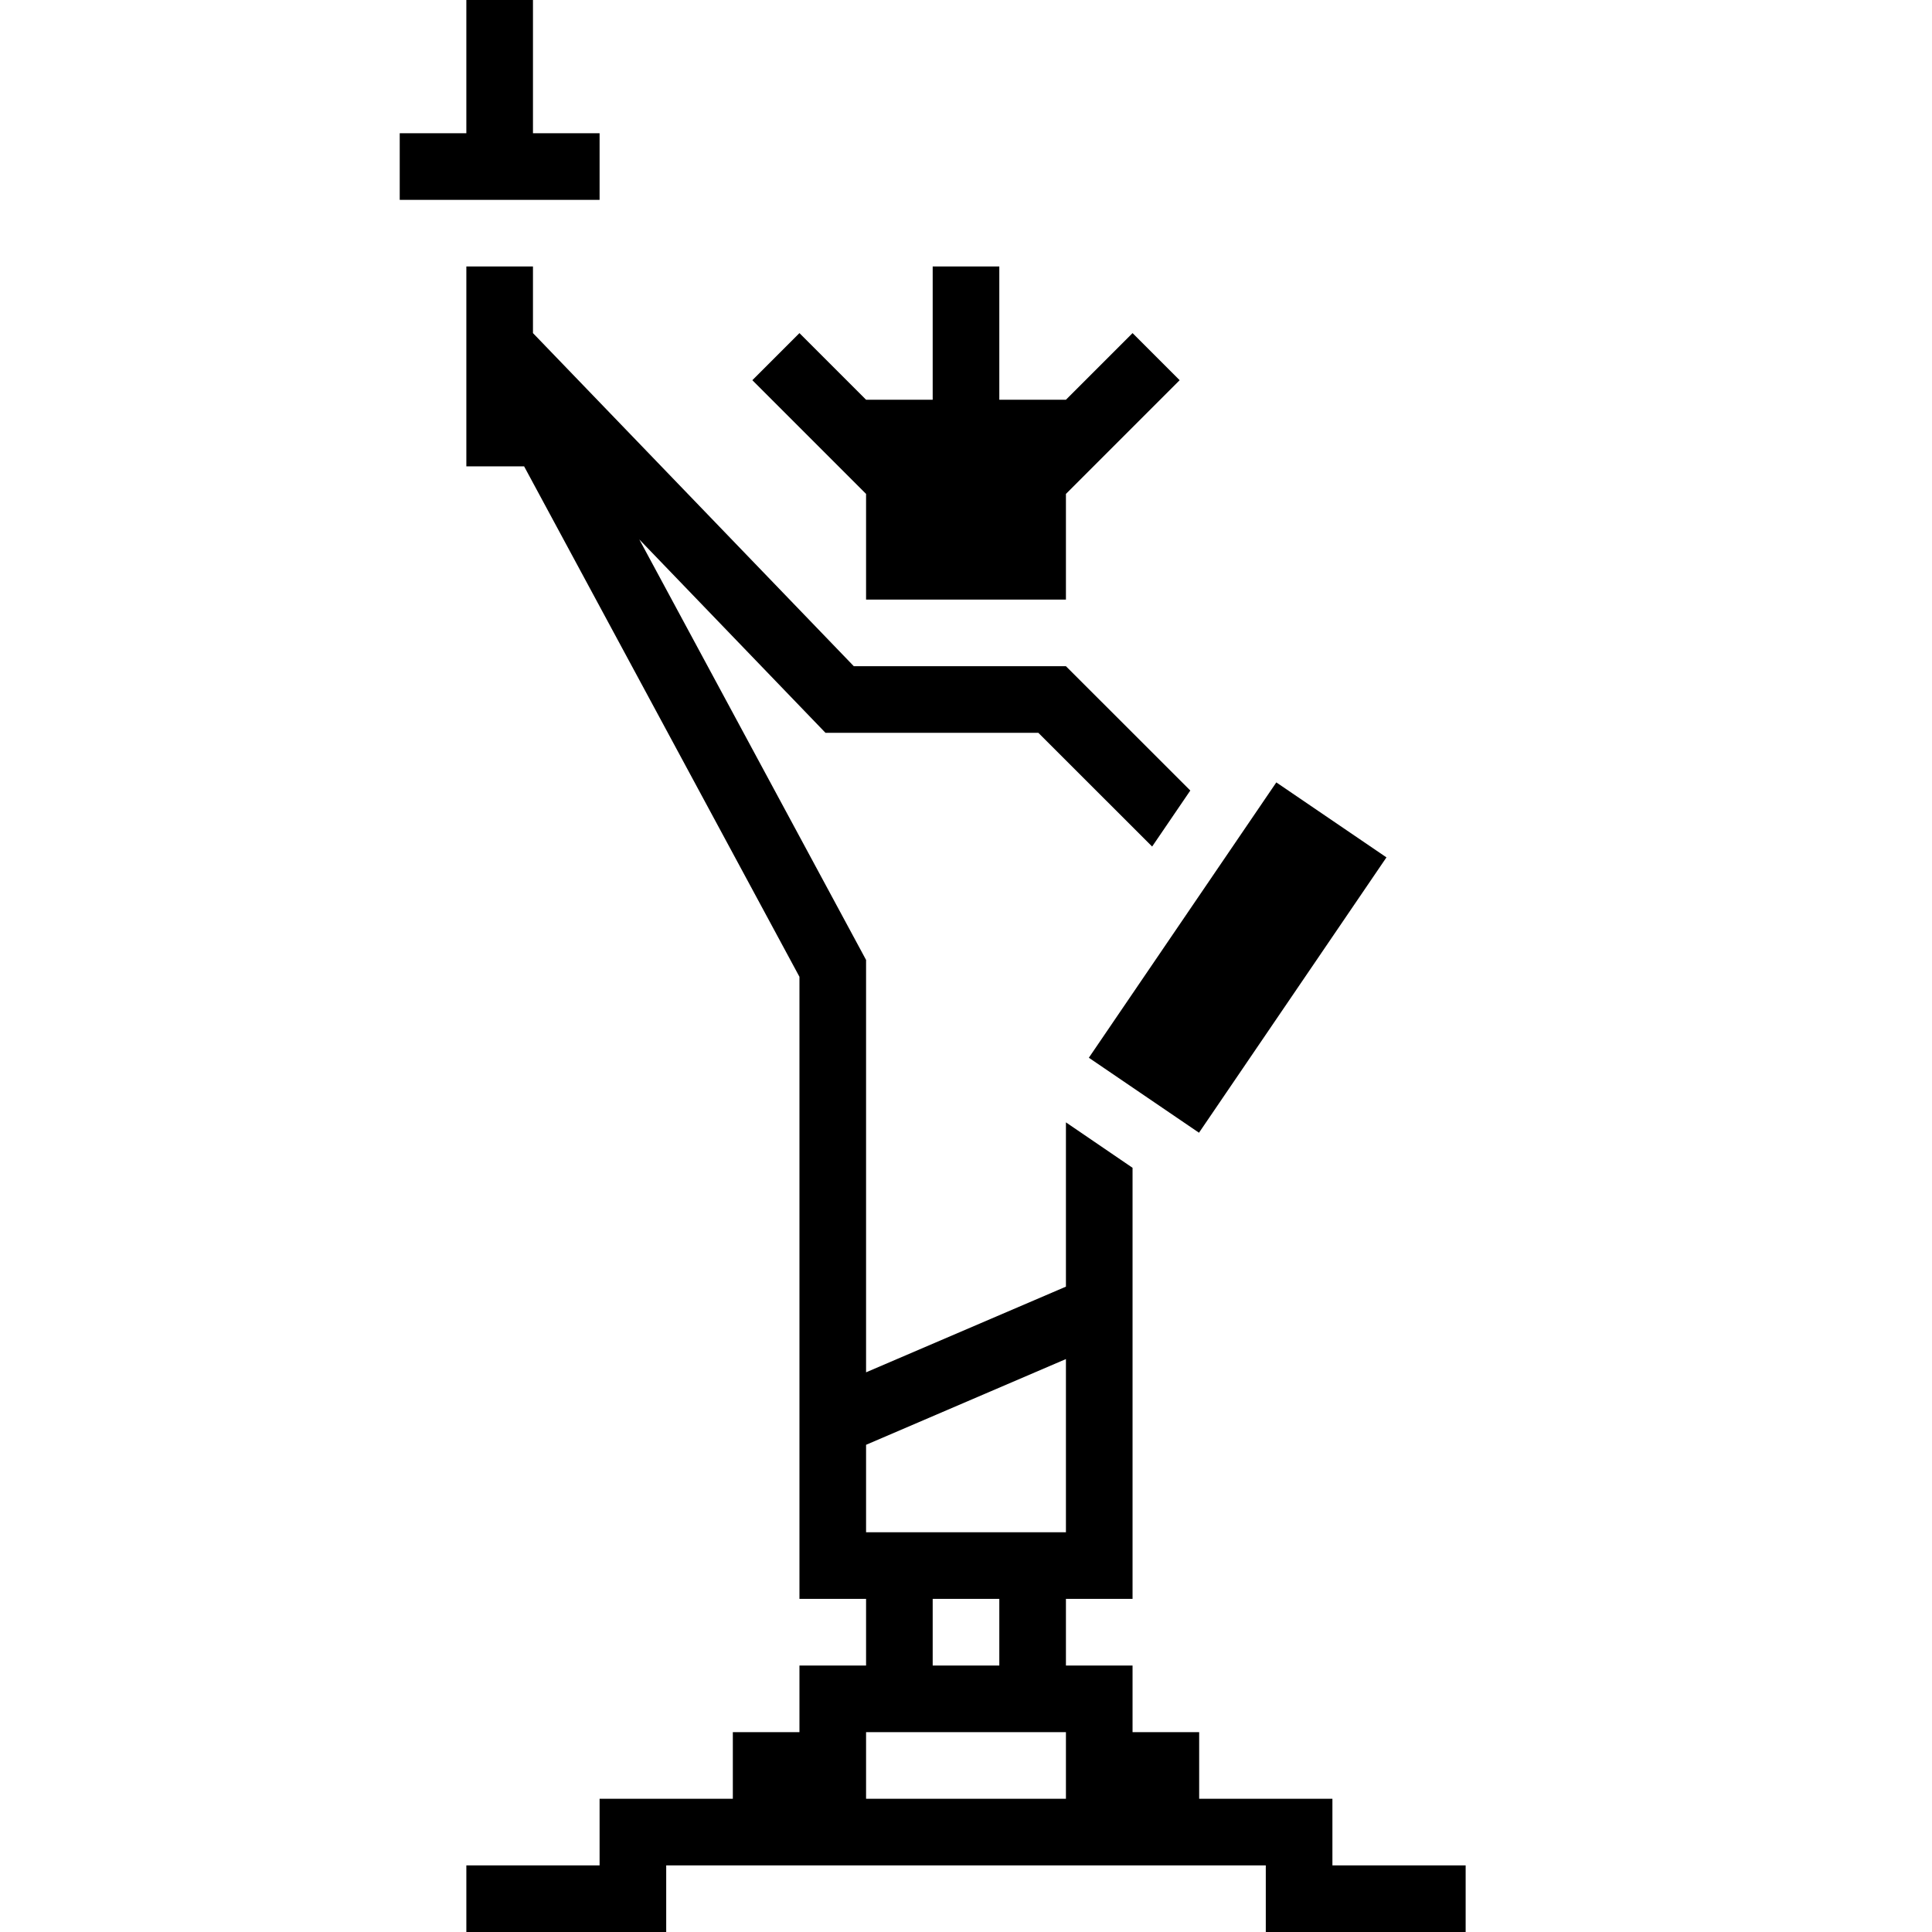
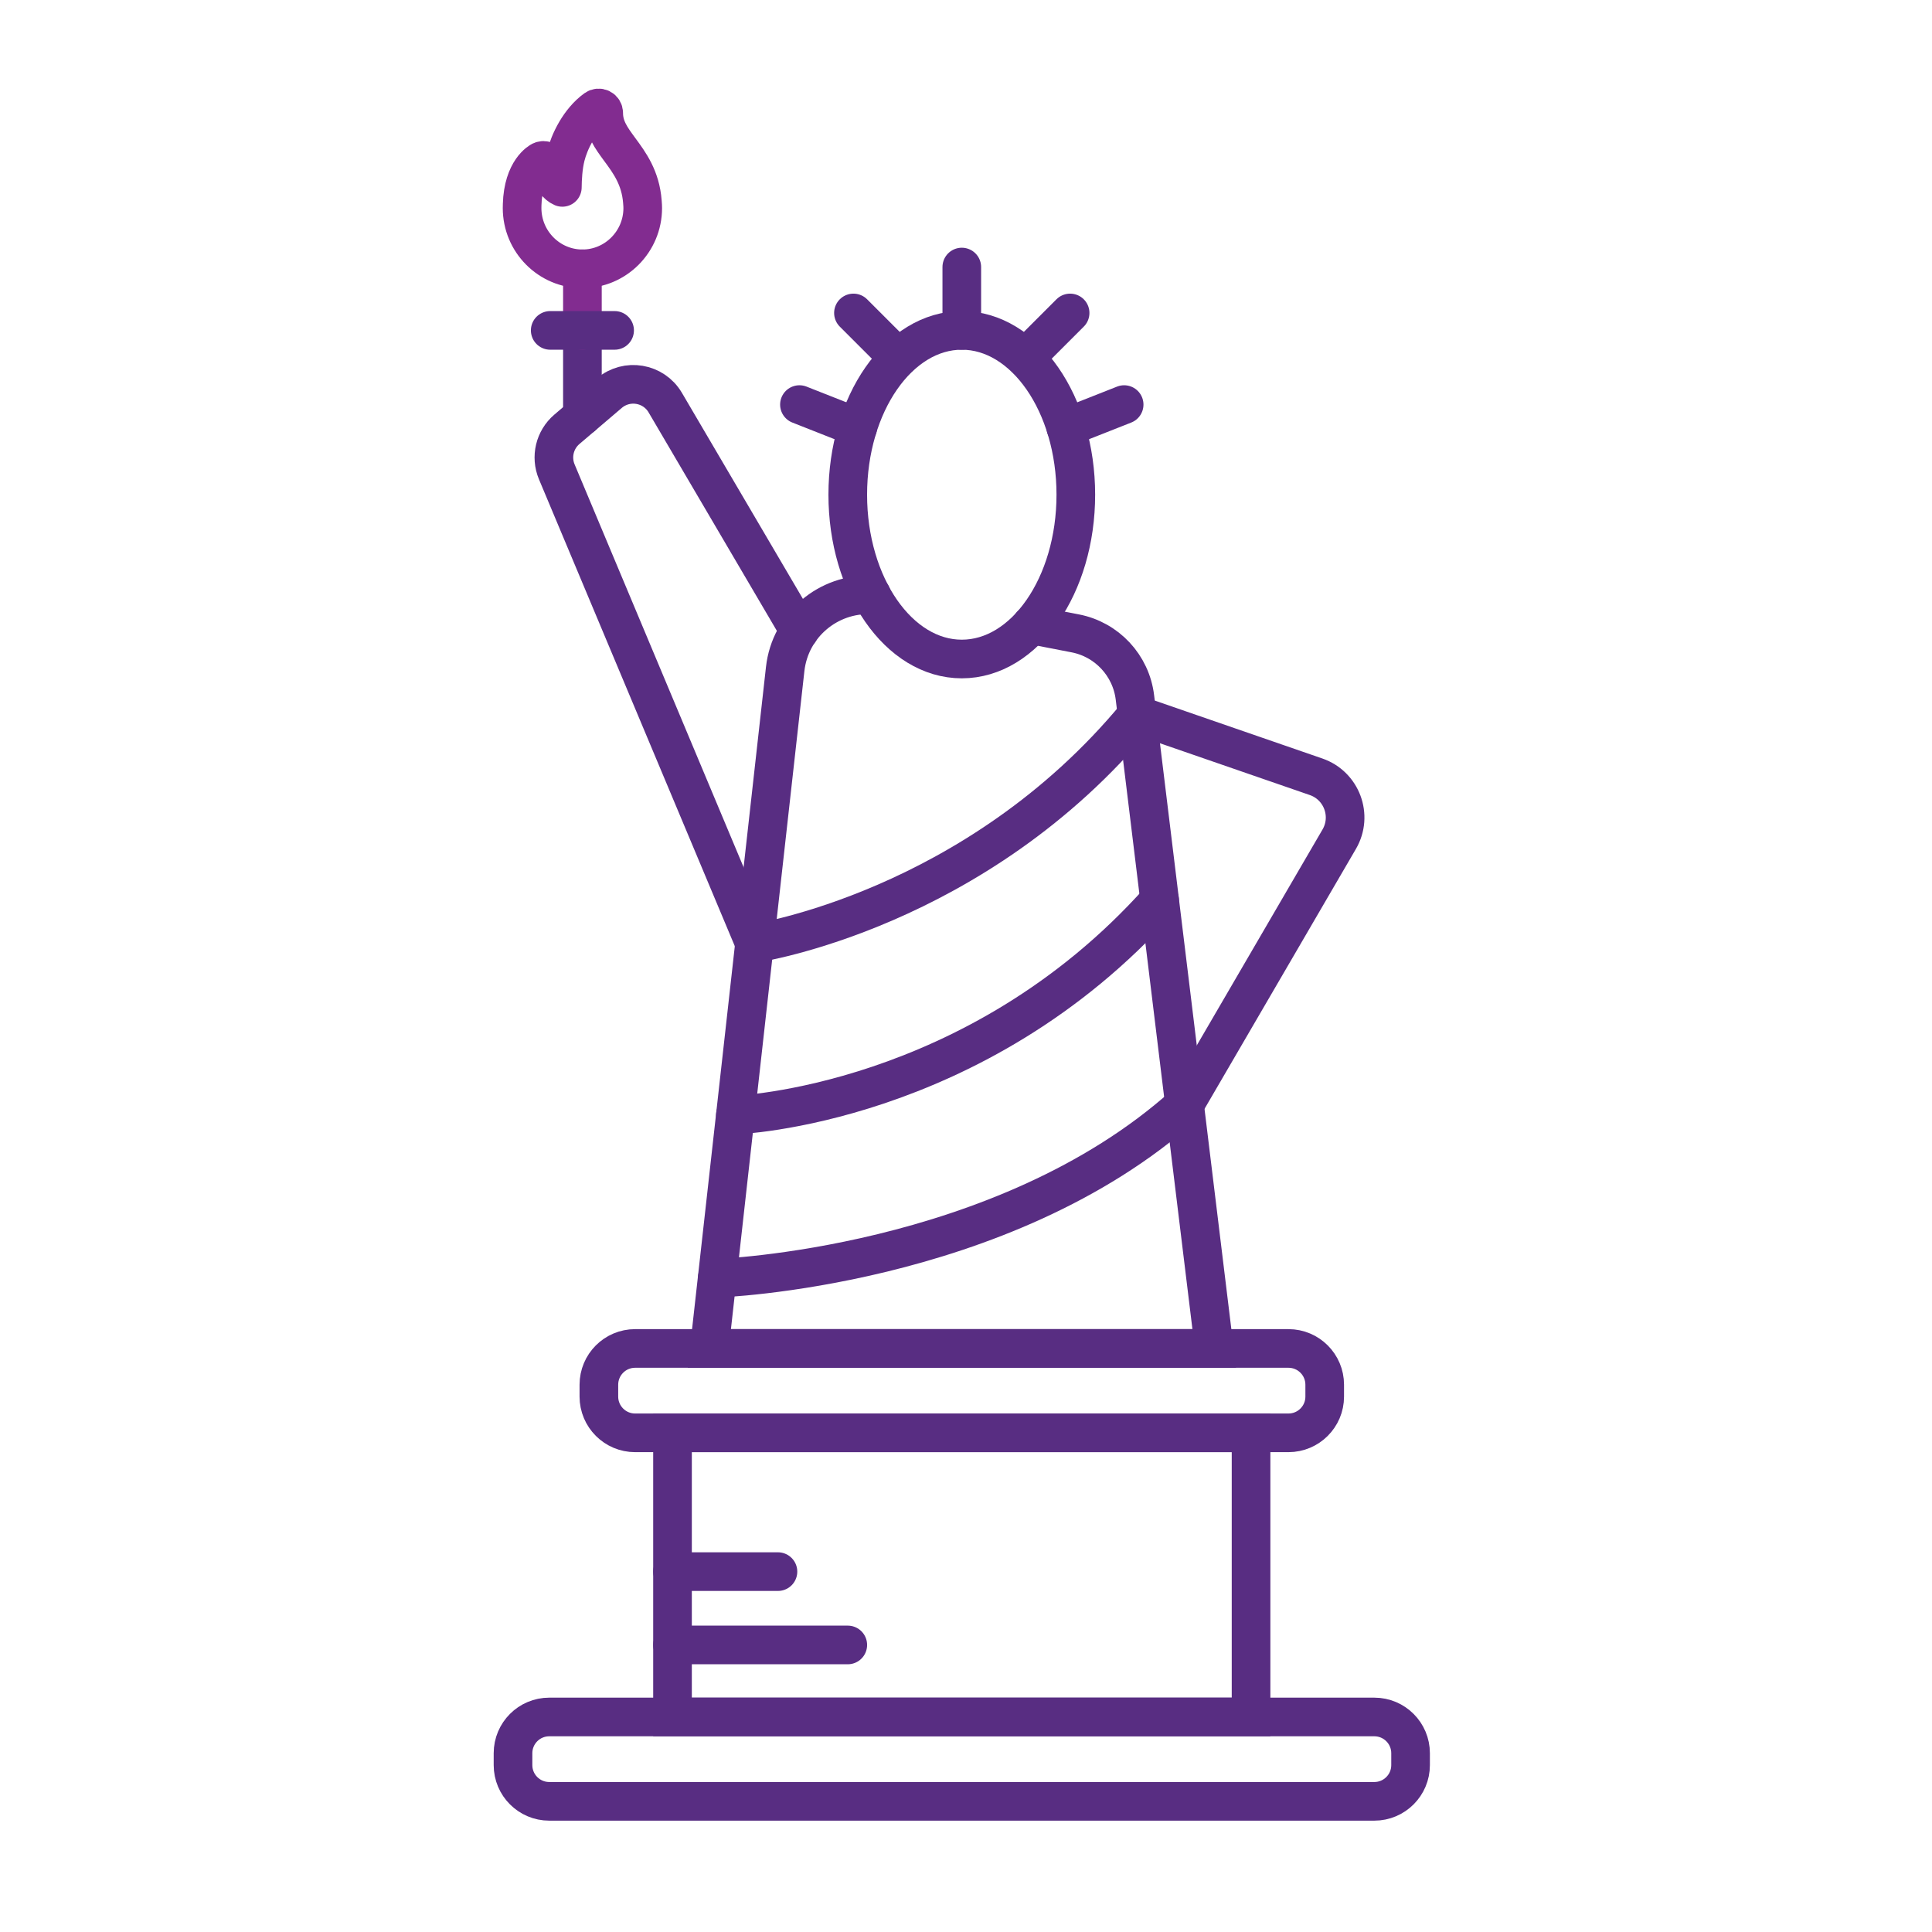
- <svg xmlns="http://www.w3.org/2000/svg" version="1.1" x="0px" y="0px" viewBox="0 0 29 29" xml:space="preserve">
-   <g transform="translate(-30 -200)">
-     <g>
-       <polygon points="43,209 46,209 46,207.414 47.707,205.707 47,205 46,206 45,206 45,204 44,204 44,206 43,206 42,205     41.293,205.707 43,207.414   " />
-       <polygon points="38,203 39,203 39,202 38,202 38,200 37,200 37,202 36,202 36,203 37,203   " />
-       <path d="M50,228v-1h-2v-1h-1v-1h-1v-1h1v-6.471l-1-0.682v2.466l-3,1.286v-6.19l-3.404-6.312L42.391,211h3.195l1.708,1.707    l0.573-0.841L46,210h-3.184L38,205v-1h-1v3h0.867L42,214.662V224h1v1h-1v1h-1v1h-2v1h-2v2h15v-2H50z M46,220.4v2.6h-3v-1.313    L46,220.4z M45,224v1h-1v-1H45z M43,226h3v1h-3V226z M49,229h-9v-1h9V229z" />
-       <rect x="46.081" y="213.371" transform="matrix(-0.5628 0.8266 -0.8266 -0.5628 253.1181 294.8643)" width="5" height="2" />
-     </g>
-   </g>
-   <text x="0" y="45" fill="#000000" font-size="5px" font-weight="bold" font-family="'Helvetica Neue', Helvetica, Arial-Unicode, Arial, Sans-serif">Created by Hea Poh Lin</text>
-   <text x="0" y="50" fill="#000000" font-size="5px" font-weight="bold" font-family="'Helvetica Neue', Helvetica, Arial-Unicode, Arial, Sans-serif">from the Noun Project</text>
+ <svg xmlns="http://www.w3.org/2000/svg" version="1.1" id="Layer_1" x="0px" y="0px" width="90px" height="90px" viewBox="0 0 90 90" enable-background="new 0 0 90 90" xml:space="preserve">
+   <path fill="none" stroke="#582D82" stroke-width="1.8" stroke-linecap="round" stroke-miterlimit="10" d="M60.021,66.747H29.587  c-0.933,0-1.689-0.757-1.689-1.688v-0.554c0-0.933,0.756-1.689,1.689-1.689h30.435c0.933,0,1.688,0.757,1.688,1.689v0.554  C61.71,65.99,60.954,66.747,60.021,66.747z" />
+   <path fill="none" stroke="#582D82" stroke-width="1.8" stroke-linecap="round" stroke-miterlimit="10" d="M64.021,83.913H25.587  c-0.933,0-1.689-0.756-1.689-1.688v-0.553c0-0.934,0.756-1.689,1.689-1.689h38.435c0.933,0,1.688,0.756,1.688,1.689v0.553  C65.71,83.157,64.954,83.913,64.021,83.913z" />
+   <path fill="none" stroke="#582D82" stroke-width="1.8" stroke-linecap="round" stroke-miterlimit="10" d="M48.043,29.108  l2.042,0.396c1.478,0.285,2.603,1.491,2.784,2.985l3.695,30.326H33.044l3.533-31.65c0.23-2.058,2.018-3.538,4.022-3.452" />
+   <path fill="none" stroke="#582D82" stroke-width="1.8" stroke-linecap="round" stroke-miterlimit="10" d="M33.41,59.543  c0,0,13.27-0.452,21.771-8.079l7.206-12.372c0.636-1.092,0.116-2.494-1.079-2.907l-8.339-2.882  c-7.522,9.113-17.818,10.642-17.818,10.642L25.937,21.98c-0.291-0.694-0.1-1.495,0.472-1.982l1.974-1.682  c0.817-0.696,2.064-0.485,2.607,0.439l6.249,10.642" />
+   <path fill="none" stroke="#582D82" stroke-width="1.8" stroke-linecap="round" stroke-miterlimit="10" d="M54.02,41.934  c-8.595,9.617-19.762,10.009-19.762,10.009" />
+   <ellipse fill="none" stroke="#582D82" stroke-width="1.8" stroke-linecap="round" stroke-miterlimit="10" cx="44.804" cy="23.045" rx="5.312" ry="7.654" />
+   <line fill="none" stroke="#582D82" stroke-width="1.8" stroke-linecap="round" stroke-miterlimit="10" x1="44.804" y1="15.391" x2="44.804" y2="12.44" />
+   <line fill="none" stroke="#582D82" stroke-width="1.8" stroke-linecap="round" stroke-miterlimit="10" x1="41.843" y1="16.665" x2="39.757" y2="14.579" />
+   <line fill="none" stroke="#582D82" stroke-width="1.8" stroke-linecap="round" stroke-miterlimit="10" x1="47.764" y1="16.665" x2="49.85" y2="14.579" />
+   <line fill="none" stroke="#582D82" stroke-width="1.8" stroke-linecap="round" stroke-miterlimit="10" x1="39.956" y1="19.918" x2="37.241" y2="18.847" />
+   <line fill="none" stroke="#582D82" stroke-width="1.8" stroke-linecap="round" stroke-miterlimit="10" x1="49.652" y1="19.918" x2="52.367" y2="18.847" />
+   <line fill="none" stroke="#582D82" stroke-width="1.8" stroke-linecap="round" stroke-miterlimit="10" x1="27.131" y1="19.383" x2="27.131" y2="15.622" />
+   <path fill="none" stroke="#822C90" stroke-width="1.8" stroke-linecap="round" stroke-linejoin="round" stroke-miterlimit="10" d="  M27.131,12.523c1.549,0,2.81-1.27,2.81-2.83c0-0.079-0.005-0.152-0.011-0.225l-0.005-0.071c-0.086-1.117-0.597-1.812-1.049-2.425  c-0.404-0.549-0.753-1.022-0.753-1.709c0-0.088-0.05-0.169-0.128-0.209c-0.077-0.04-0.172-0.032-0.243,0.019  c-0.763,0.55-1.23,1.529-1.399,2.2c-0.126,0.501-0.152,1.056-0.157,1.456c-0.496-0.21-0.65-1.053-0.652-1.063  c-0.013-0.072-0.059-0.135-0.125-0.168c-0.065-0.033-0.142-0.035-0.209-0.002c-0.034,0.017-0.84,0.429-0.886,2.034  c-0.003,0.054-0.003,0.107-0.003,0.162C24.321,11.254,25.582,12.523,27.131,12.523z" />
+   <line fill="none" stroke="#822C90" stroke-width="1.8" stroke-linecap="round" stroke-linejoin="round" stroke-miterlimit="10" x1="27.131" y1="15.391" x2="27.131" y2="12.523" />
+   <line fill="none" stroke="#582D82" stroke-width="1.8" stroke-linecap="round" stroke-miterlimit="10" x1="25.631" y1="15.391" x2="28.631" y2="15.391" />
+   <rect x="31.328" y="66.747" fill="none" stroke="#582D82" stroke-width="1.8" stroke-linecap="round" stroke-miterlimit="10" width="26.951" height="13.235" />
+   <line fill="none" stroke="#582D82" stroke-width="1.8" stroke-linecap="round" stroke-miterlimit="10" x1="31.328" y1="76.628" x2="39.493" y2="76.628" />
+   <line fill="none" stroke="#582D82" stroke-width="1.8" stroke-linecap="round" stroke-miterlimit="10" x1="31.328" y1="73.212" x2="36.24" y2="73.212" />
</svg>
